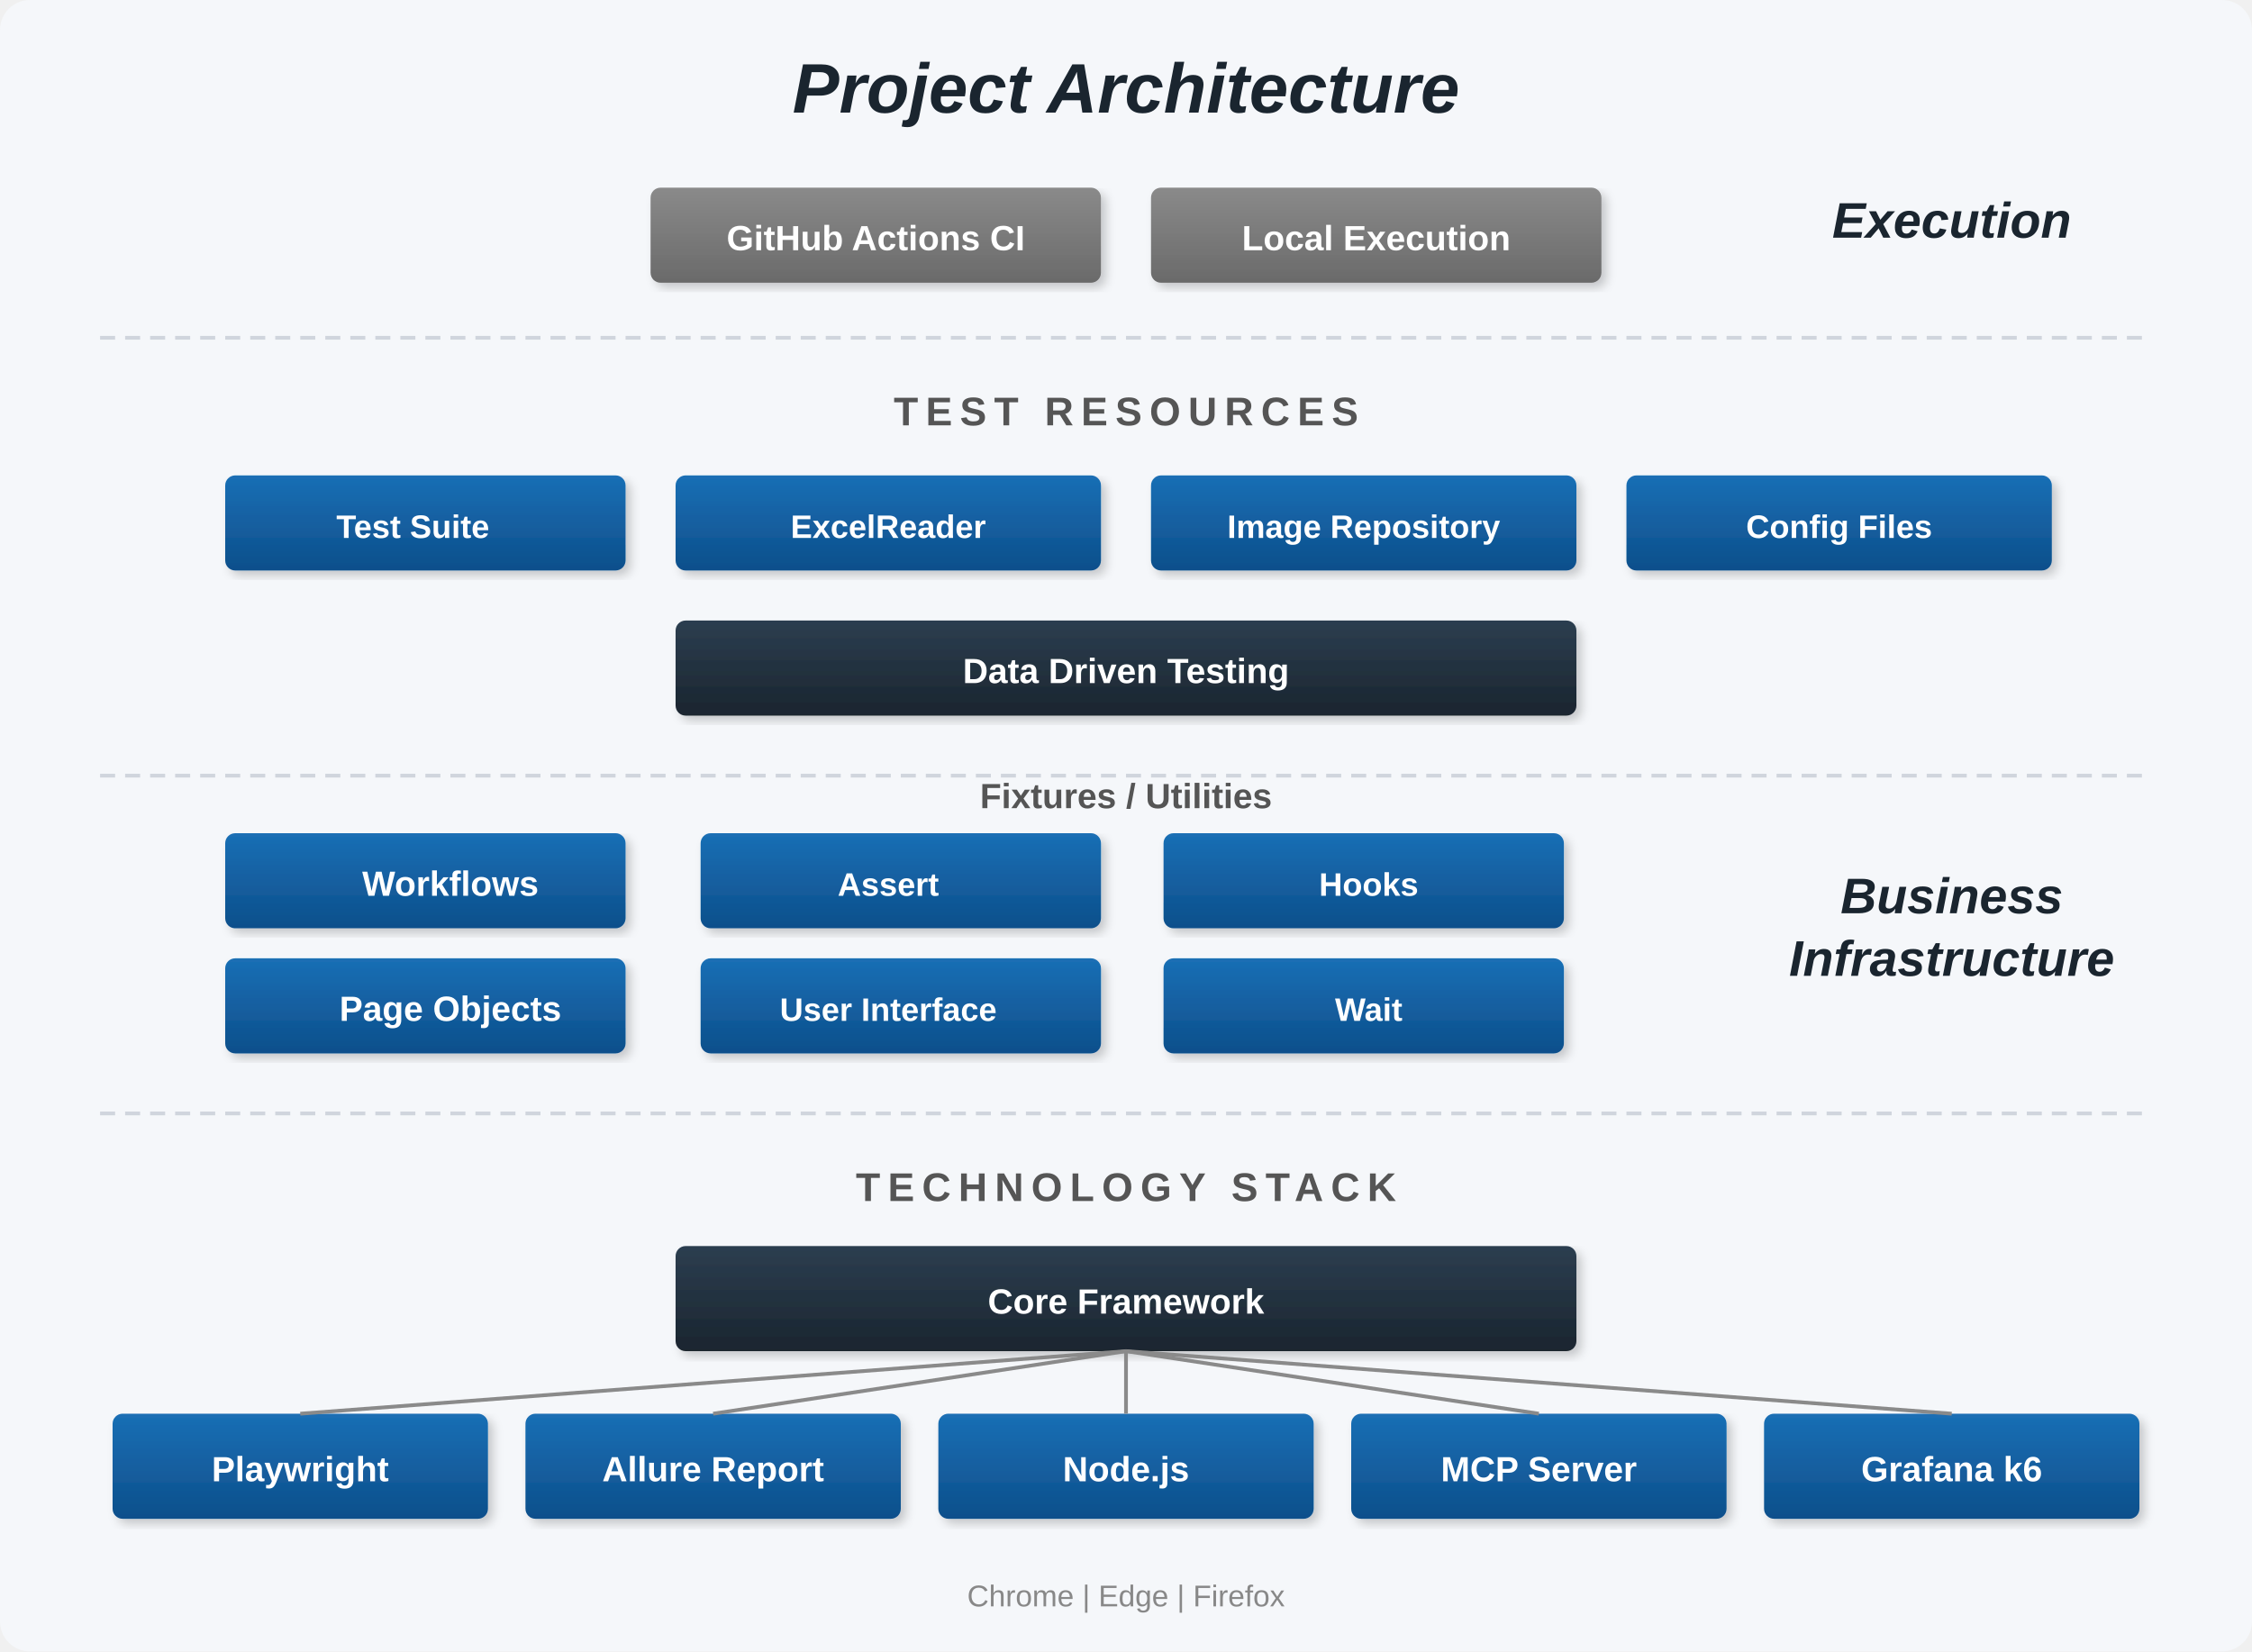
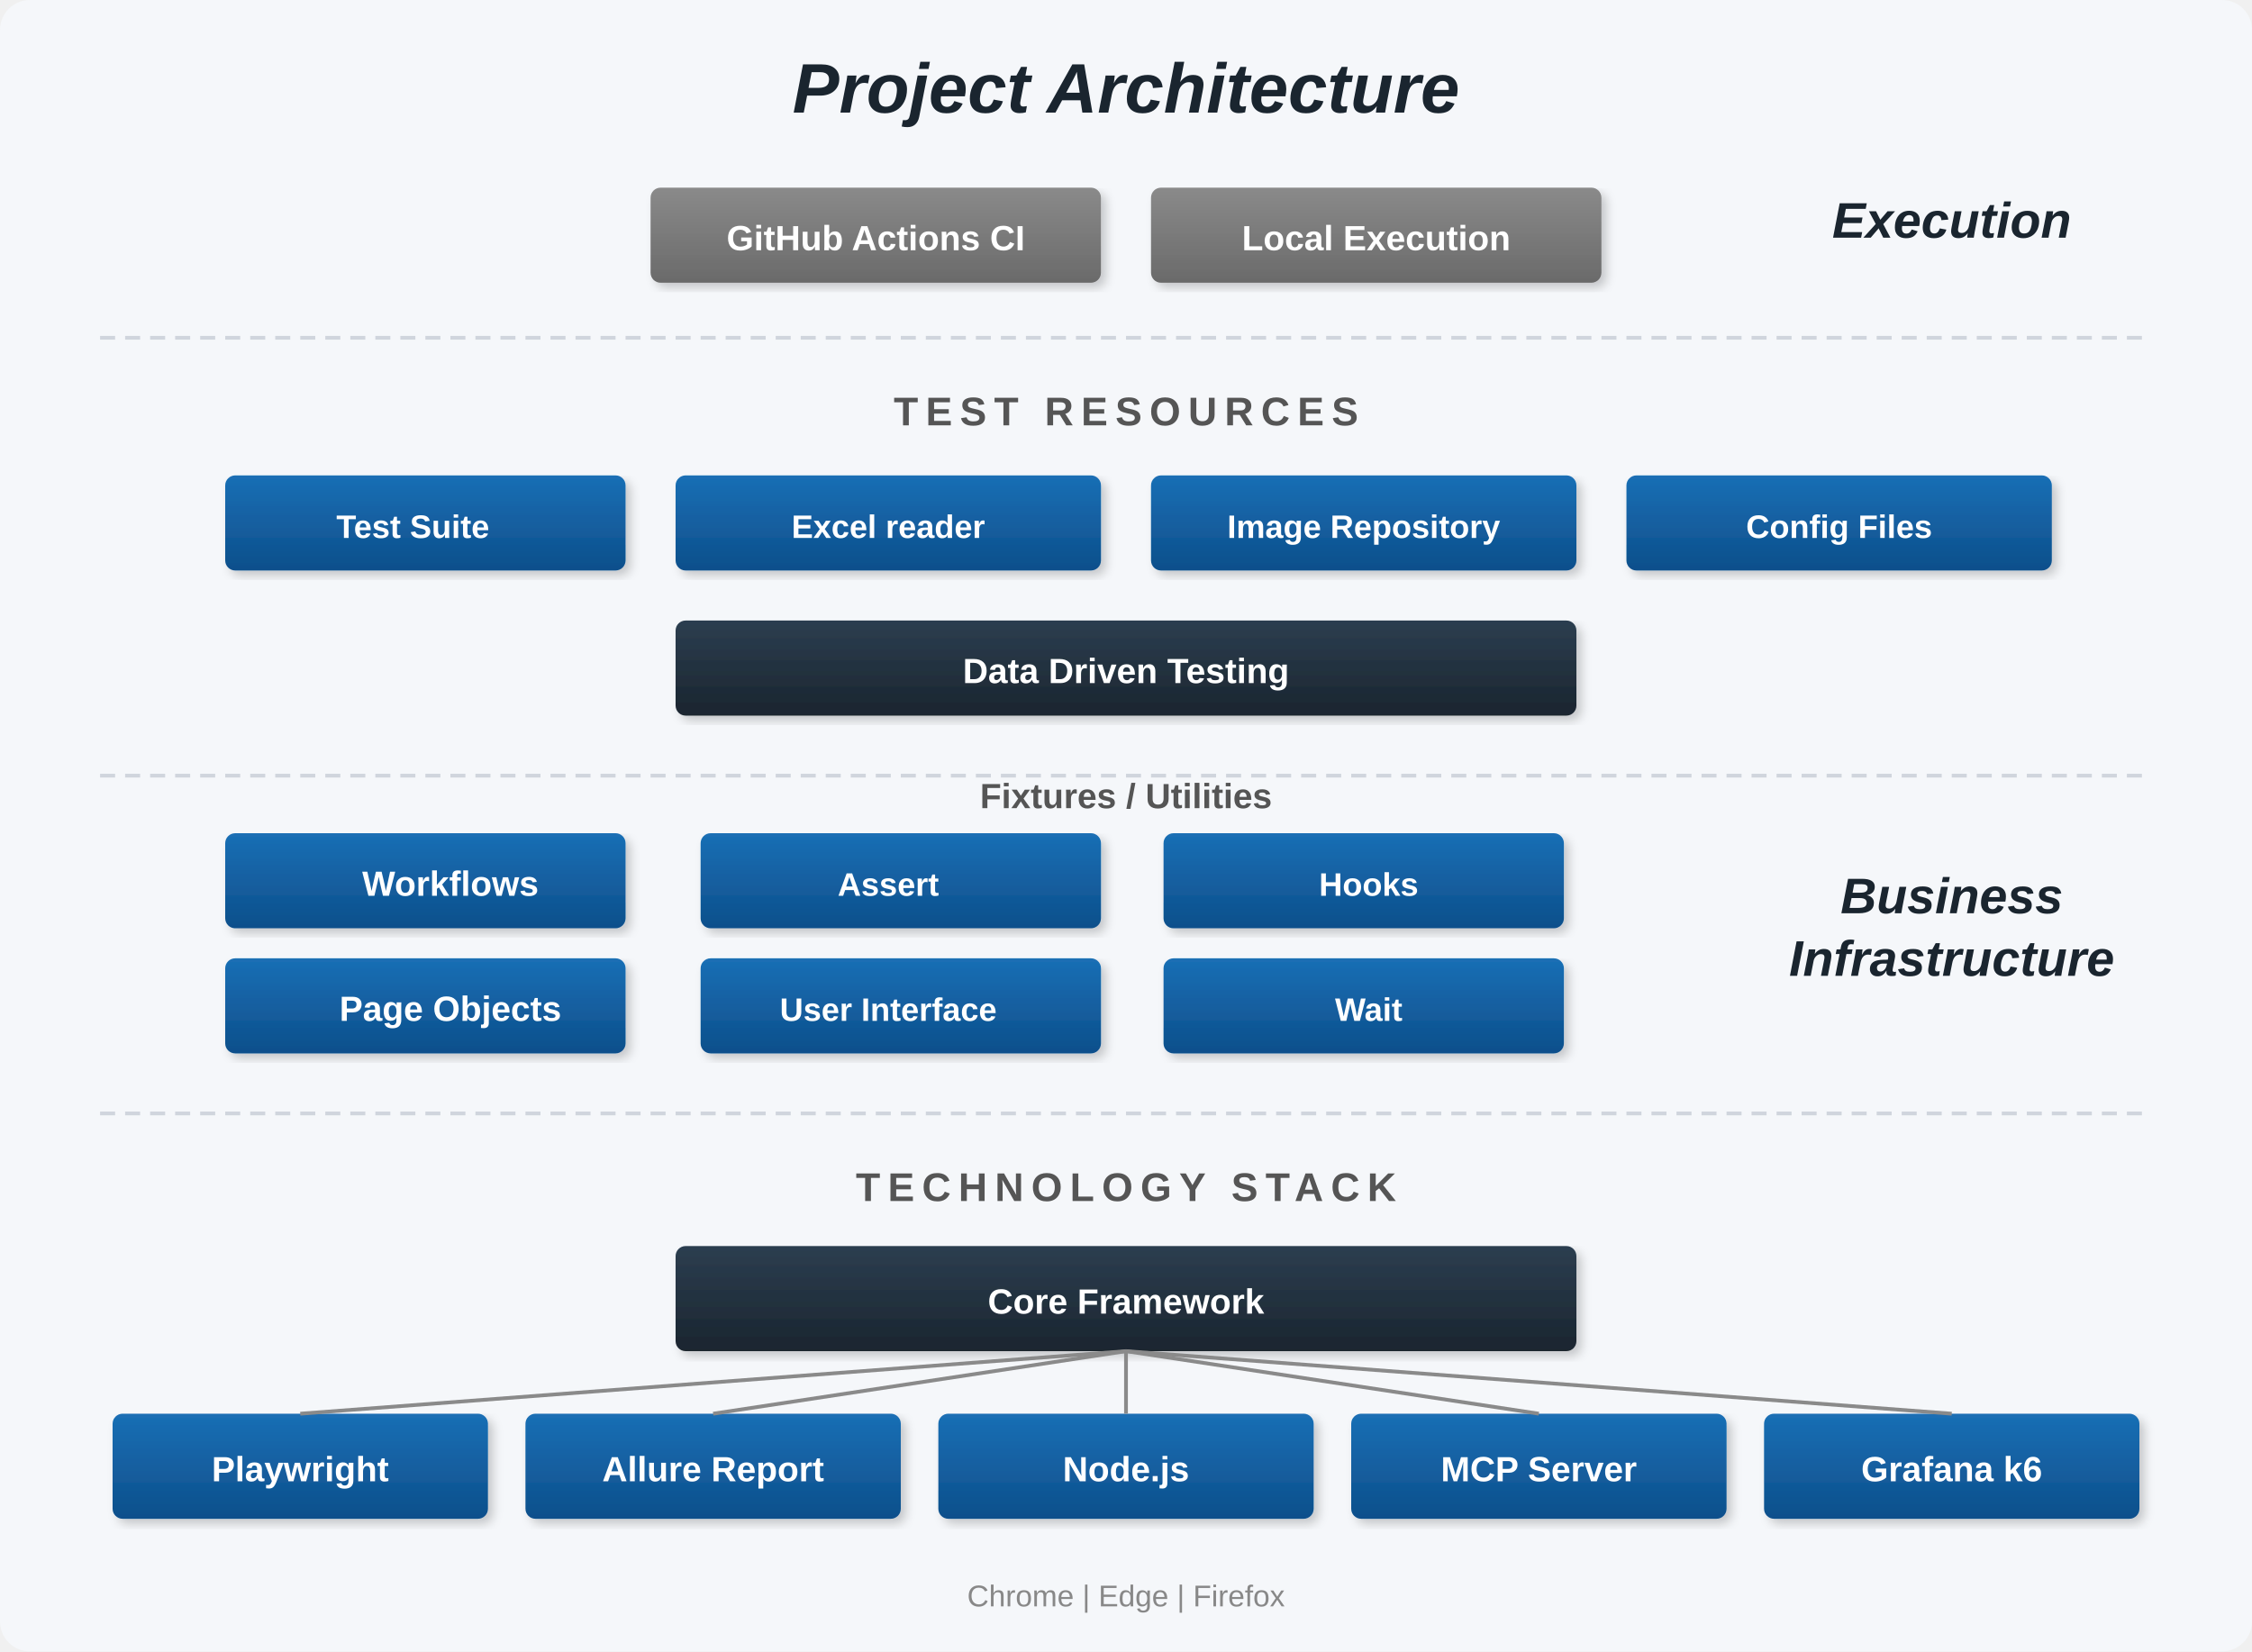
<svg xmlns="http://www.w3.org/2000/svg" viewBox="0 0 900 660" font-family="Segoe UI, Arial, sans-serif" version="1.1">
  <defs>
    <linearGradient id="blue" x1="0%" y1="0%" x2="0%" y2="100%">
      <stop offset="0%" style="stop-color:#1a6fb5" />
      <stop offset="100%" style="stop-color:#0d4f8b" />
    </linearGradient>
    <linearGradient id="grey" x1="0%" y1="0%" x2="0%" y2="100%">
      <stop offset="0%" style="stop-color:#8a8a8a" />
      <stop offset="100%" style="stop-color:#6a6a6a" />
    </linearGradient>
    <linearGradient id="dark" x1="0%" y1="0%" x2="0%" y2="100%">
      <stop offset="0%" style="stop-color:#2c3e50" />
      <stop offset="100%" style="stop-color:#1a252f" />
    </linearGradient>
    <filter id="shadow" x="-5%" y="-5%" width="115%" height="115%">
      <feDropShadow dx="2" dy="2" stdDeviation="2" flood-opacity="0.2" />
    </filter>
  </defs>
  <rect width="900" height="660" fill="#f5f7fa" rx="12" />
  <text x="450" y="45" text-anchor="middle" font-size="28" font-weight="bold" fill="#1a252f" font-style="italic">Project Architecture</text>
  <text x="780" y="95" text-anchor="middle" font-size="20" font-weight="bold" fill="#1a252f" font-style="italic">Execution</text>
  <rect x="260" y="75" width="180" height="38" rx="4" fill="url(#grey)" filter="url(#shadow)" />
  <text x="350" y="100" text-anchor="middle" font-size="14" font-weight="600" fill="white">GitHub Actions CI</text>
  <rect x="460" y="75" width="180" height="38" rx="4" fill="url(#grey)" filter="url(#shadow)" />
  <text x="550" y="100" text-anchor="middle" font-size="14" font-weight="600" fill="white">Local Execution</text>
  <line x1="40" y1="135" x2="860" y2="135" stroke="#d0d5dd" stroke-width="1.5" stroke-dasharray="6,4" />
  <text x="450" y="170" text-anchor="middle" font-size="16" font-weight="bold" fill="#555" letter-spacing="3">TEST RESOURCES</text>
  <rect x="90" y="190" width="160" height="38" rx="4" fill="url(#blue)" filter="url(#shadow)" />
  <text x="165" y="215" text-anchor="middle" font-size="13" font-weight="600" fill="white">Test Suite</text>
  <rect x="270" y="190" width="170" height="38" rx="4" fill="url(#blue)" filter="url(#shadow)" />
-   <text x="355" y="215" text-anchor="middle" font-size="13" font-weight="600" fill="white">ExcelReader</text>
+   <text x="355" y="215" text-anchor="middle" font-size="13" font-weight="600" fill="white">Excel reader</text>
  <rect x="460" y="190" width="170" height="38" rx="4" fill="url(#blue)" filter="url(#shadow)" />
  <text x="545" y="215" text-anchor="middle" font-size="13" font-weight="600" fill="white">Image Repository</text>
  <rect x="650" y="190" width="170" height="38" rx="4" fill="url(#blue)" filter="url(#shadow)" />
  <text x="735" y="215" text-anchor="middle" font-size="13" font-weight="600" fill="white">Config Files</text>
  <rect x="270" y="248" width="360" height="38" rx="4" fill="url(#dark)" filter="url(#shadow)" />
  <text x="450" y="273" text-anchor="middle" font-size="14" font-weight="600" fill="white">Data Driven Testing</text>
  <line x1="40" y1="310" x2="860" y2="310" stroke="#d0d5dd" stroke-width="1.5" stroke-dasharray="6,4" />
  <text x="780" y="365" text-anchor="middle" font-size="20" font-weight="bold" fill="#1a252f" font-style="italic">Business</text>
  <text x="780" y="390" text-anchor="middle" font-size="20" font-weight="bold" fill="#1a252f" font-style="italic">Infrastructure</text>
  <rect x="90" y="333" width="160" height="38" rx="4" fill="url(#blue)" filter="url(#shadow)" />
  <text x="180" y="358" text-anchor="middle" font-size="14" font-weight="600" fill="white">Workflows</text>
  <rect x="90" y="383" width="160" height="38" rx="4" fill="url(#blue)" filter="url(#shadow)" />
  <text x="180" y="408" text-anchor="middle" font-size="14" font-weight="600" fill="white">Page Objects</text>
  <text x="450" y="323" text-anchor="middle" font-size="14" font-weight="bold" fill="#555">Fixtures / Utilities</text>
  <rect x="280" y="333" width="160" height="38" rx="4" fill="url(#blue)" filter="url(#shadow)" />
  <text x="355" y="358" text-anchor="middle" font-size="13" font-weight="600" fill="white">Assert</text>
  <rect x="465" y="333" width="160" height="38" rx="4" fill="url(#blue)" filter="url(#shadow)" />
  <text x="547" y="358" text-anchor="middle" font-size="13" font-weight="600" fill="white">Hooks</text>
  <rect x="280" y="383" width="160" height="38" rx="4" fill="url(#blue)" filter="url(#shadow)" />
  <text x="355" y="408" text-anchor="middle" font-size="13" font-weight="600" fill="white">User Interface</text>
  <rect x="465" y="383" width="160" height="38" rx="4" fill="url(#blue)" filter="url(#shadow)" />
  <text x="547" y="408" text-anchor="middle" font-size="13" font-weight="600" fill="white">Wait</text>
  <line x1="40" y1="445" x2="860" y2="445" stroke="#d0d5dd" stroke-width="1.5" stroke-dasharray="6,4" />
  <text x="450" y="480" text-anchor="middle" font-size="16" font-weight="bold" fill="#555" letter-spacing="3">TECHNOLOGY STACK</text>
  <rect x="270" y="498" width="360" height="42" rx="4" fill="url(#dark)" filter="url(#shadow)" />
  <text x="450" y="525" text-anchor="middle" font-size="14" font-weight="600" fill="white">Core Framework</text>
  <rect x="45" y="565" width="150" height="42" rx="4" fill="url(#blue)" filter="url(#shadow)" />
  <text x="120" y="592" text-anchor="middle" font-size="14" font-weight="bold" fill="white">Playwright</text>
  <rect x="210" y="565" width="150" height="42" rx="4" fill="url(#blue)" filter="url(#shadow)" />
  <text x="285" y="592" text-anchor="middle" font-size="14" font-weight="bold" fill="white">Allure Report</text>
  <rect x="375" y="565" width="150" height="42" rx="4" fill="url(#blue)" filter="url(#shadow)" />
  <text x="450" y="592" text-anchor="middle" font-size="14" font-weight="bold" fill="white">Node.js</text>
  <rect x="540" y="565" width="150" height="42" rx="4" fill="url(#blue)" filter="url(#shadow)" />
  <text x="615" y="592" text-anchor="middle" font-size="14" font-weight="bold" fill="white">MCP Server</text>
  <rect x="705" y="565" width="150" height="42" rx="4" fill="url(#blue)" filter="url(#shadow)" />
  <text x="780" y="592" text-anchor="middle" font-size="14" font-weight="bold" fill="white">Grafana k6</text>
  <line x1="450" y1="540" x2="120" y2="565" stroke="#8a8a8a" stroke-width="1.5" />
  <line x1="450" y1="540" x2="285" y2="565" stroke="#8a8a8a" stroke-width="1.5" />
  <line x1="450" y1="540" x2="450" y2="565" stroke="#8a8a8a" stroke-width="1.5" />
  <line x1="450" y1="540" x2="615" y2="565" stroke="#8a8a8a" stroke-width="1.5" />
  <line x1="450" y1="540" x2="780" y2="565" stroke="#8a8a8a" stroke-width="1.5" />
  <text x="450" y="642" text-anchor="middle" font-size="12" fill="#888">Chrome  |  Edge  |  Firefox</text>
</svg>
